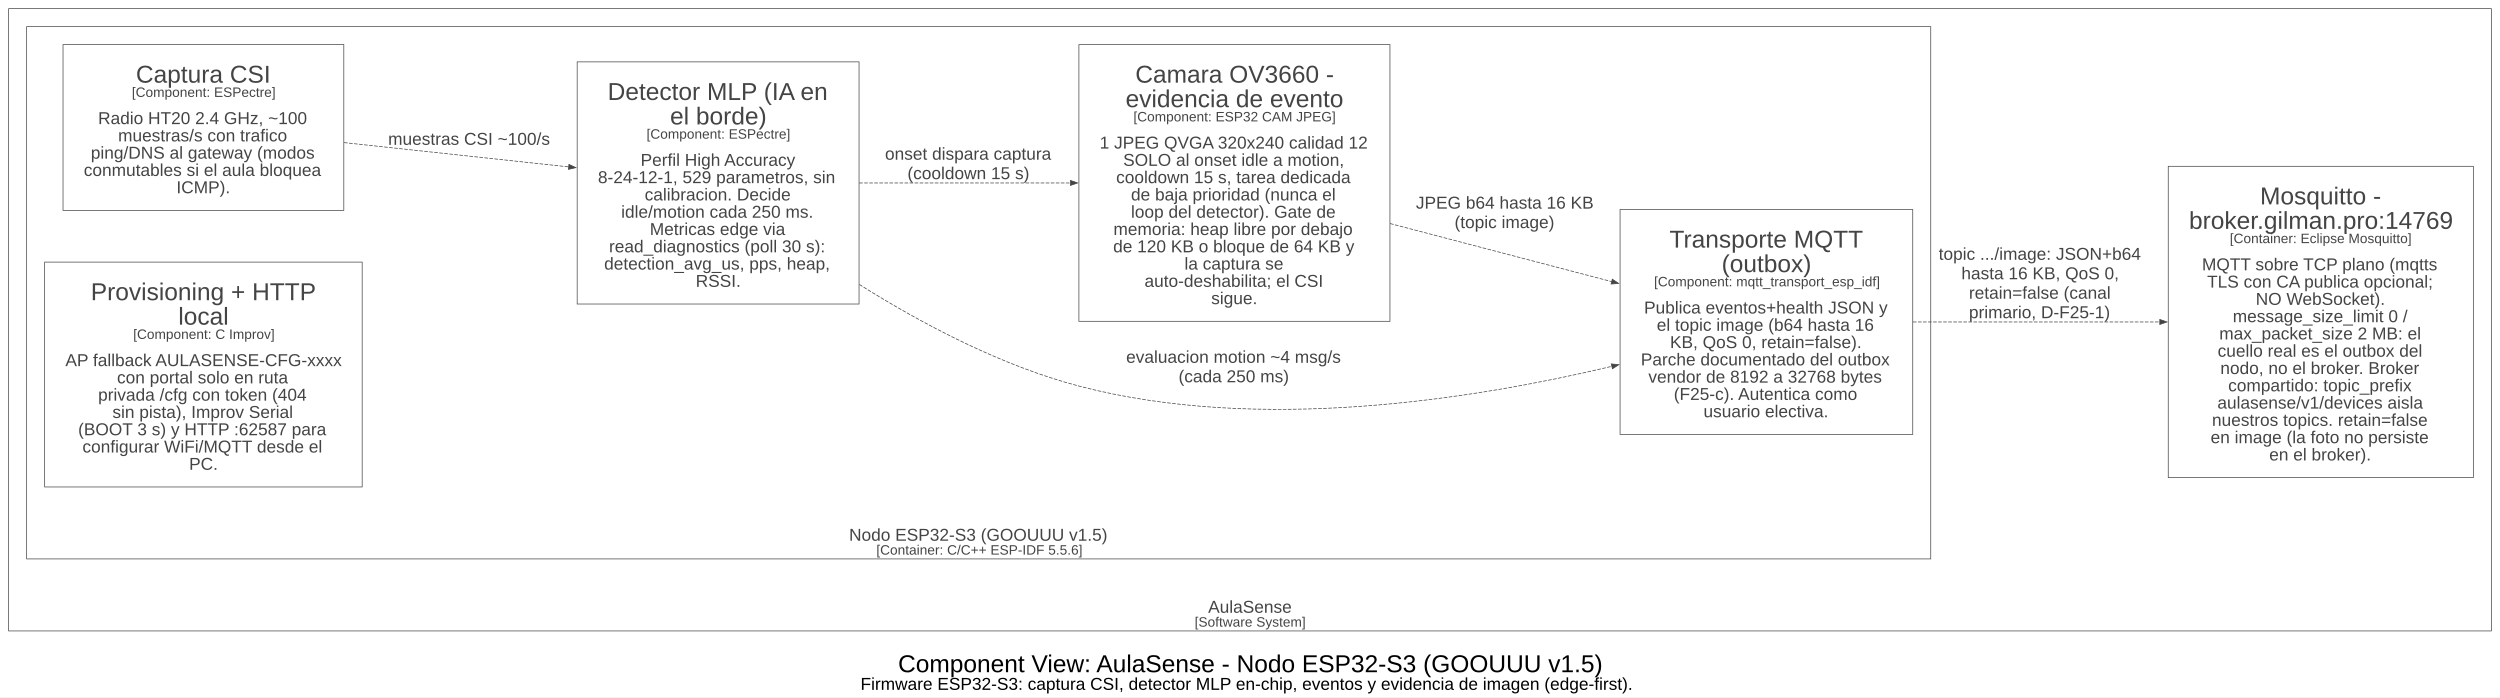
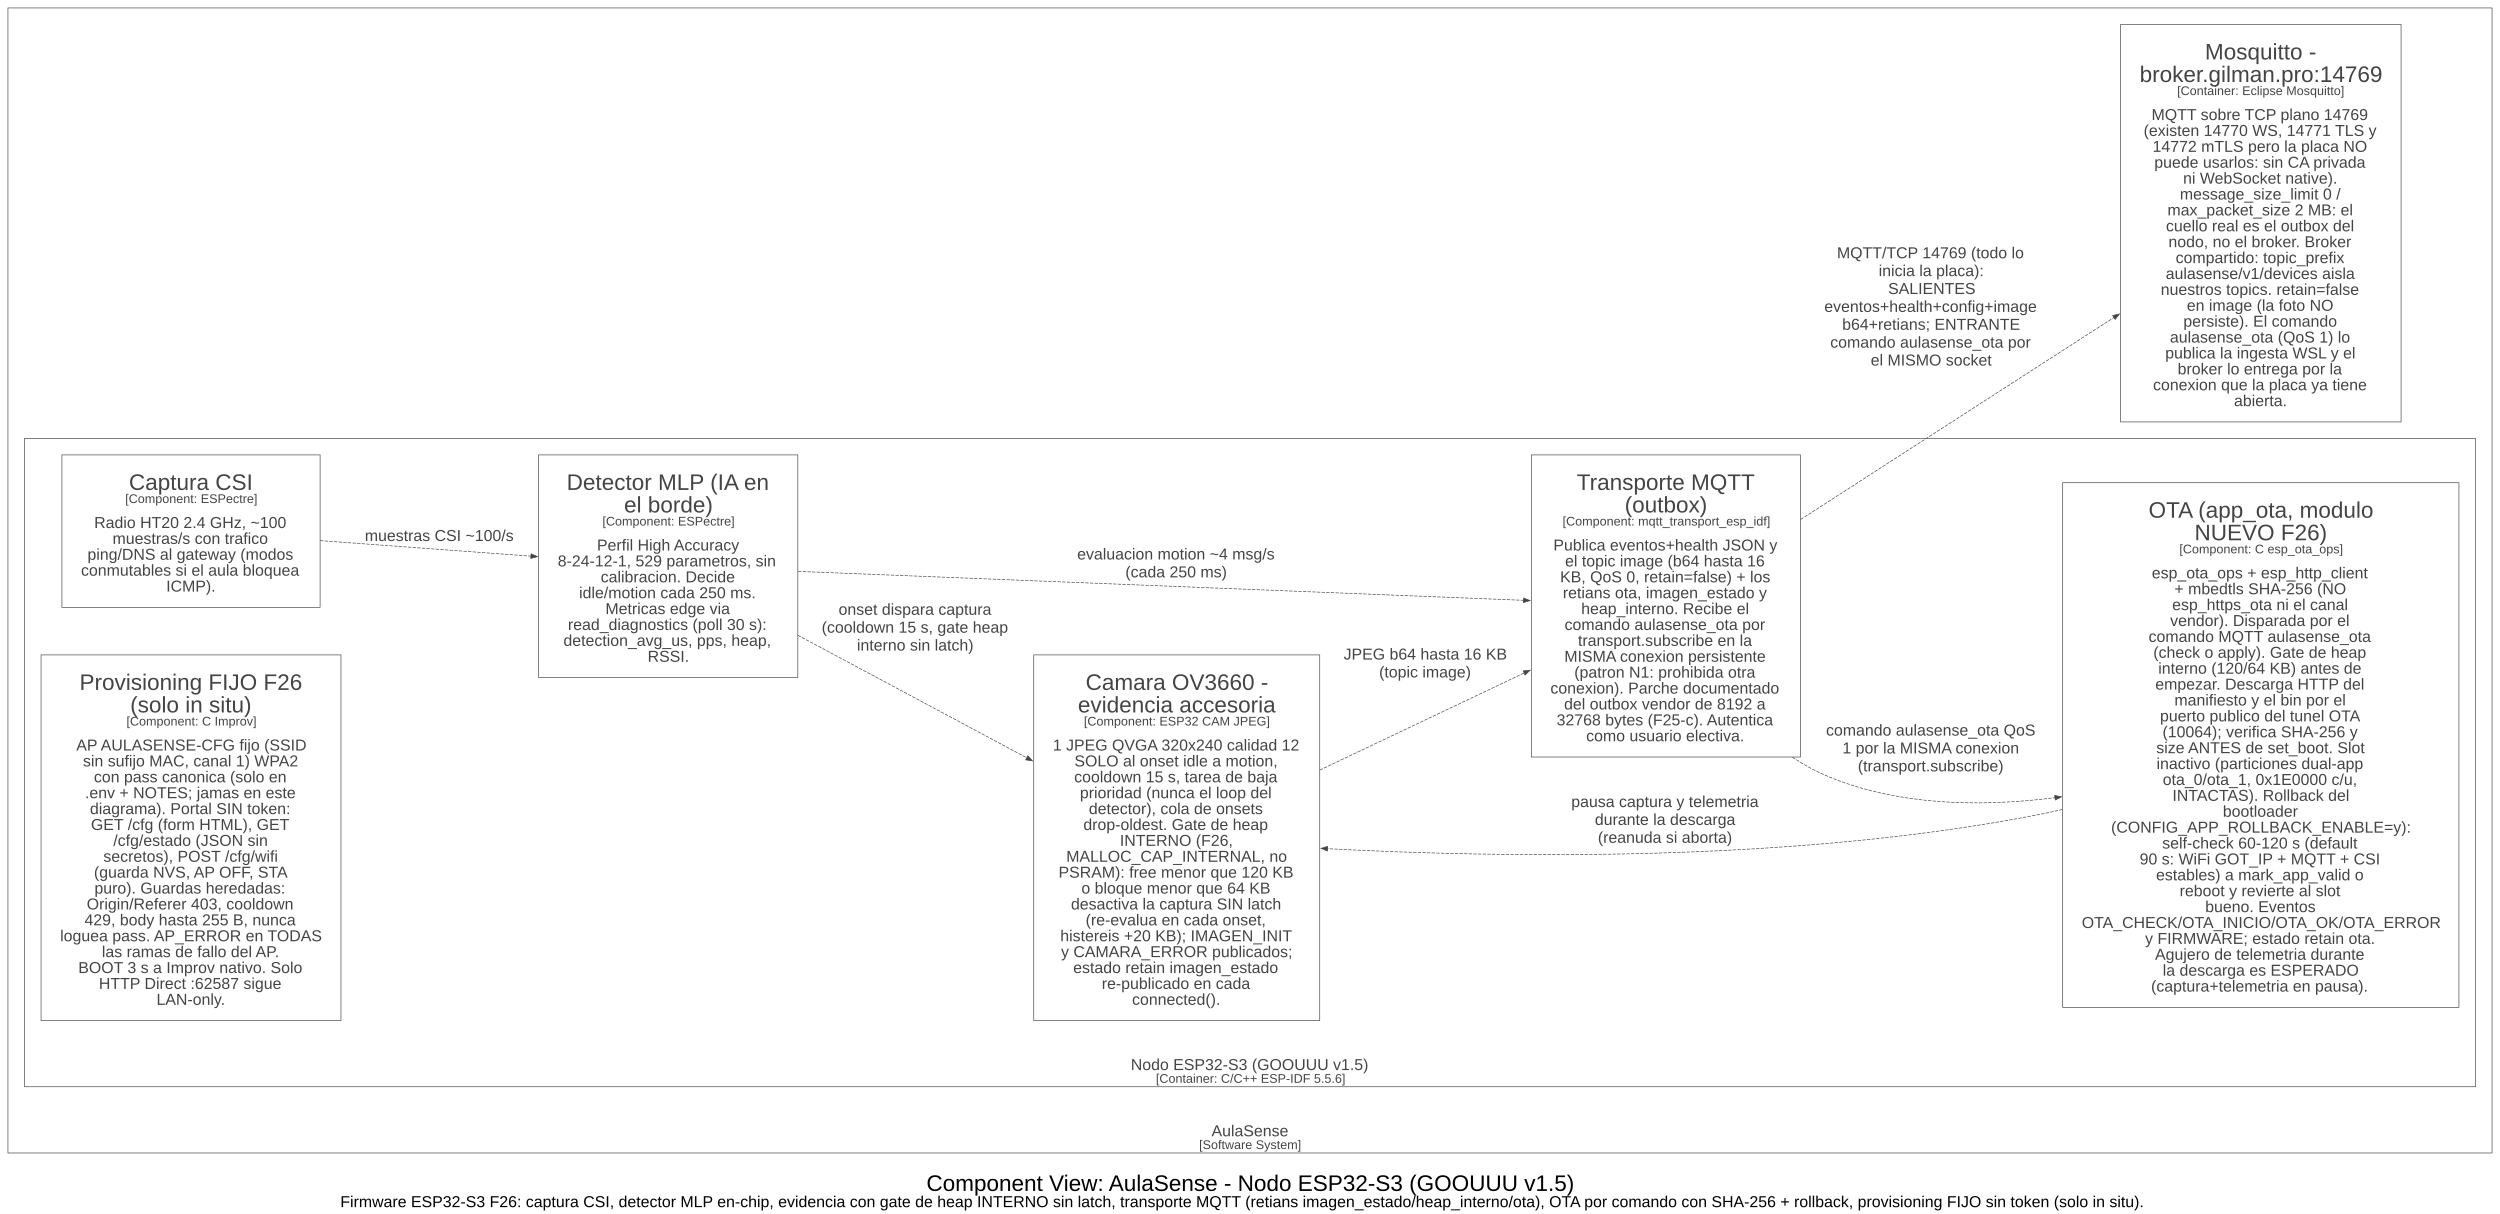
- <svg xmlns="http://www.w3.org/2000/svg" width="3471pt" height="968pt" viewBox="0.00 0.00 3471.00 968.00">
-   <g id="graph0" class="graph" transform="scale(1 1) rotate(0) translate(4 964)">
-     <polygon fill="white" stroke="none" points="-4,4 -4,-964 3467,-964 3467,4 -4,4" />
-     <text xml:space="preserve" text-anchor="start" x="1242.88" y="-30.7" font-family="Arial" font-size="34.00">Component View: AulaSense - Nodo ESP32-S3 (GOOUUU v1.5)</text>
-     <text xml:space="preserve" text-anchor="start" x="1190.75" y="-6.2" font-family="Arial" font-size="24.00">Firmware ESP32-S3: captura CSI, detector MLP en-chip, eventos y evidencia de imagen (edge-first).</text>
+ <svg xmlns="http://www.w3.org/2000/svg" width="3775pt" height="1833pt" viewBox="0.00 0.00 3775.00 1833.00">
+   <g id="graph0" class="graph" transform="scale(1 1) rotate(0) translate(4 1829)">
+     <polygon fill="white" stroke="none" points="-4,4 -4,-1829 3771,-1829 3771,4 -4,4" />
+     <text xml:space="preserve" text-anchor="start" x="1394.88" y="-30.7" font-family="Arial" font-size="34.00">Component View: AulaSense - Nodo ESP32-S3 (GOOUUU v1.5)</text>
+     <text xml:space="preserve" text-anchor="start" x="509.88" y="-6.2" font-family="Arial" font-size="24.00">Firmware ESP32-S3 F26: captura CSI, detector MLP en-chip, evidencia con gate de heap INTERNO sin latch, transporte MQTT (retians imagen_estado/heap_interno/ota), OTA por comando con SHA-256 + rollback, provisioning FIJO sin token (solo in situ).</text>
    <g id="clust1" class="cluster">
-       <polygon fill="none" stroke="#444444" points="8,-88 8,-952 3455,-952 3455,-88 8,-88" />
-       <text xml:space="preserve" text-anchor="start" x="1673.38" y="-113.2" font-family="Arial" font-size="24.00" fill="#444444">AulaSense</text>
-       <text xml:space="preserve" text-anchor="start" x="1654.63" y="-93.95" font-family="Arial" font-size="19.00" fill="#444444">[Software System]</text>
+       <polygon fill="none" stroke="#444444" points="8,-88 8,-1817 3759,-1817 3759,-88 8,-88" />
+       <text xml:space="preserve" text-anchor="start" x="1825.38" y="-113.2" font-family="Arial" font-size="24.00" fill="#444444">AulaSense</text>
+       <text xml:space="preserve" text-anchor="start" x="1806.63" y="-93.95" font-family="Arial" font-size="19.00" fill="#444444">[Software System]</text>
    </g>
    <g id="clust2" class="cluster">
-       <polygon fill="none" stroke="#444444" points="33,-188 33,-927 2676.65,-927 2676.65,-188 33,-188" />
-       <text xml:space="preserve" text-anchor="start" x="1174.83" y="-213.2" font-family="Arial" font-size="24.00" fill="#444444">Nodo ESP32-S3 (GOOUUU v1.5)</text>
-       <text xml:space="preserve" text-anchor="start" x="1212.7" y="-193.95" font-family="Arial" font-size="19.00" fill="#444444">[Container: C/C++ ESP-IDF 5.5.6]</text>
+       <polygon fill="none" stroke="#444444" points="33,-188 33,-1167 3734,-1167 3734,-188 33,-188" />
+       <text xml:space="preserve" text-anchor="start" x="1703.5" y="-213.2" font-family="Arial" font-size="24.00" fill="#444444">Nodo ESP32-S3 (GOOUUU v1.5)</text>
+       <text xml:space="preserve" text-anchor="start" x="1741.38" y="-193.95" font-family="Arial" font-size="19.00" fill="#444444">[Container: C/C++ ESP-IDF 5.5.6]</text>
    </g>
    <g id="10" class="node">
-       <polygon fill="#ffffff" stroke="#444444" points="2651.65,-673.1 2245.3,-673.1 2245.3,-360.9 2651.65,-360.9 2651.65,-673.1" />
-       <text xml:space="preserve" text-anchor="start" x="2313.85" y="-620.2" font-family="Arial" font-size="34.00" fill="#444444">Transporte MQTT</text>
-       <text xml:space="preserve" text-anchor="start" x="2386.23" y="-586.2" font-family="Arial" font-size="34.00" fill="#444444">(outbox)</text>
-       <text xml:space="preserve" text-anchor="start" x="2292.48" y="-566.45" font-family="Arial" font-size="19.00" fill="#444444">[Component: mqtt_transport_esp_idf]</text>
-       <text xml:space="preserve" text-anchor="start" x="2278.6" y="-528.7" font-family="Arial" font-size="24.00" fill="#444444">Publica eventos+health JSON y</text>
-       <text xml:space="preserve" text-anchor="start" x="2296.23" y="-504.7" font-family="Arial" font-size="24.00" fill="#444444">el topic image (b64 hasta 16</text>
-       <text xml:space="preserve" text-anchor="start" x="2314.6" y="-480.7" font-family="Arial" font-size="24.00" fill="#444444">KB, QoS 0, retain=false).</text>
-       <text xml:space="preserve" text-anchor="start" x="2274.1" y="-456.7" font-family="Arial" font-size="24.00" fill="#444444">Parche documentado del outbox</text>
-       <text xml:space="preserve" text-anchor="start" x="2284.6" y="-432.7" font-family="Arial" font-size="24.00" fill="#444444">vendor de 8192 a 32768 bytes</text>
-       <text xml:space="preserve" text-anchor="start" x="2319.85" y="-408.7" font-family="Arial" font-size="24.00" fill="#444444">(F25-c). Autentica como</text>
-       <text xml:space="preserve" text-anchor="start" x="2361.1" y="-384.7" font-family="Arial" font-size="24.00" fill="#444444">usuario electiva.</text>
-     </g>
-     <g id="16" class="node">
-       <polygon fill="#ffffff" stroke="#444444" points="3430,-733.1 3006.4,-733.1 3006.4,-300.9 3430,-300.9 3430,-733.1" />
-       <text xml:space="preserve" text-anchor="start" x="3133.83" y="-680.2" font-family="Arial" font-size="34.00" fill="#444444">Mosquitto -</text>
-       <text xml:space="preserve" text-anchor="start" x="3035.2" y="-646.2" font-family="Arial" font-size="34.00" fill="#444444">broker.gilman.pro:14769</text>
-       <text xml:space="preserve" text-anchor="start" x="3091.83" y="-626.45" font-family="Arial" font-size="19.00" fill="#444444">[Container: Eclipse Mosquitto]</text>
-       <text xml:space="preserve" text-anchor="start" x="3053.2" y="-588.7" font-family="Arial" font-size="24.00" fill="#444444">MQTT sobre TCP plano (mqtts</text>
-       <text xml:space="preserve" text-anchor="start" x="3060.33" y="-564.7" font-family="Arial" font-size="24.00" fill="#444444">TLS con CA publica opcional;</text>
-       <text xml:space="preserve" text-anchor="start" x="3127.83" y="-540.7" font-family="Arial" font-size="24.00" fill="#444444">NO WebSocket).</text>
-       <text xml:space="preserve" text-anchor="start" x="3095.95" y="-516.7" font-family="Arial" font-size="24.00" fill="#444444">message_size_limit 0 /</text>
-       <text xml:space="preserve" text-anchor="start" x="3077.2" y="-492.7" font-family="Arial" font-size="24.00" fill="#444444">max_packet_size 2 MB: el</text>
-       <text xml:space="preserve" text-anchor="start" x="3074.95" y="-468.7" font-family="Arial" font-size="24.00" fill="#444444">cuello real es el outbox del</text>
-       <text xml:space="preserve" text-anchor="start" x="3078.7" y="-444.7" font-family="Arial" font-size="24.00" fill="#444444">nodo, no el broker. Broker</text>
-       <text xml:space="preserve" text-anchor="start" x="3089.58" y="-420.7" font-family="Arial" font-size="24.00" fill="#444444">compartido: topic_prefix</text>
-       <text xml:space="preserve" text-anchor="start" x="3074.58" y="-396.7" font-family="Arial" font-size="24.00" fill="#444444">aulasense/v1/devices aisla</text>
-       <text xml:space="preserve" text-anchor="start" x="3067.08" y="-372.7" font-family="Arial" font-size="24.00" fill="#444444">nuestros topics. retain=false</text>
-       <text xml:space="preserve" text-anchor="start" x="3065.2" y="-348.7" font-family="Arial" font-size="24.00" fill="#444444">en image (la foto no persiste</text>
-       <text xml:space="preserve" text-anchor="start" x="3146.58" y="-324.7" font-family="Arial" font-size="24.00" fill="#444444">en el broker).</text>
-     </g>
-     <g id="33" class="edge">
-       <path fill="none" stroke="#444444" stroke-dasharray="5,2" d="M2651.94,-517C2757.38,-517 2886.54,-517 2994.76,-517" />
-       <polygon fill="#444444" stroke="#444444" points="2994.66,-520.5 3004.66,-517 2994.66,-513.5 2994.66,-520.5" />
-       <text xml:space="preserve" text-anchor="start" x="2687.65" y="-603.25" font-family="Arial" font-size="24.00" fill="#444444">topic .../image: JSON+b64</text>
-       <text xml:space="preserve" text-anchor="start" x="2719.15" y="-576.25" font-family="Arial" font-size="24.00" fill="#444444">hasta 16 KB, QoS 0,</text>
-       <text xml:space="preserve" text-anchor="start" x="2729.65" y="-549.25" font-family="Arial" font-size="24.00" fill="#444444">retain=false (canal</text>
-       <text xml:space="preserve" text-anchor="start" x="2729.65" y="-522.25" font-family="Arial" font-size="24.00" fill="#444444">primario, D-F25-1)</text>
+       <polygon fill="#ffffff" stroke="#444444" points="1988.8,-840.1 1556.95,-840.1 1556.95,-287.9 1988.8,-287.9 1988.8,-840.1" />
+       <text xml:space="preserve" text-anchor="start" x="1635.25" y="-787.2" font-family="Arial" font-size="34.00" fill="#444444">Camara OV3660 -</text>
+       <text xml:space="preserve" text-anchor="start" x="1623.63" y="-753.2" font-family="Arial" font-size="34.00" fill="#444444">evidencia accesoria</text>
+       <text xml:space="preserve" text-anchor="start" x="1632.63" y="-733.45" font-family="Arial" font-size="19.00" fill="#444444">[Component: ESP32 CAM JPEG]</text>
+       <text xml:space="preserve" text-anchor="start" x="1585.75" y="-695.7" font-family="Arial" font-size="24.00" fill="#444444">1 JPEG QVGA 320x240 calidad 12</text>
+       <text xml:space="preserve" text-anchor="start" x="1618.38" y="-671.7" font-family="Arial" font-size="24.00" fill="#444444">SOLO al onset idle a motion,</text>
+       <text xml:space="preserve" text-anchor="start" x="1618" y="-647.7" font-family="Arial" font-size="24.00" fill="#444444">cooldown 15 s, tarea de baja</text>
+       <text xml:space="preserve" text-anchor="start" x="1626.63" y="-623.7" font-family="Arial" font-size="24.00" fill="#444444">prioridad (nunca el loop del</text>
+       <text xml:space="preserve" text-anchor="start" x="1640.13" y="-599.7" font-family="Arial" font-size="24.00" fill="#444444">detector), cola de onsets</text>
+       <text xml:space="preserve" text-anchor="start" x="1631.88" y="-575.7" font-family="Arial" font-size="24.00" fill="#444444">drop-oldest. Gate de heap</text>
+       <text xml:space="preserve" text-anchor="start" x="1687" y="-551.7" font-family="Arial" font-size="24.00" fill="#444444">INTERNO (F26,</text>
+       <text xml:space="preserve" text-anchor="start" x="1606" y="-527.7" font-family="Arial" font-size="24.00" fill="#444444">MALLOC_CAP_INTERNAL, no</text>
+       <text xml:space="preserve" text-anchor="start" x="1594.38" y="-503.7" font-family="Arial" font-size="24.00" fill="#444444">PSRAM): free menor que 120 KB</text>
+       <text xml:space="preserve" text-anchor="start" x="1628.88" y="-479.7" font-family="Arial" font-size="24.00" fill="#444444">o bloque menor que 64 KB</text>
+       <text xml:space="preserve" text-anchor="start" x="1613.13" y="-455.7" font-family="Arial" font-size="24.00" fill="#444444">desactiva la captura SIN latch</text>
+       <text xml:space="preserve" text-anchor="start" x="1635.25" y="-431.7" font-family="Arial" font-size="24.00" fill="#444444">(re-evalua en cada onset,</text>
+       <text xml:space="preserve" text-anchor="start" x="1597" y="-407.7" font-family="Arial" font-size="24.00" fill="#444444">histereis +20 KB); IMAGEN_INIT</text>
+       <text xml:space="preserve" text-anchor="start" x="1598.13" y="-383.7" font-family="Arial" font-size="24.00" fill="#444444">y CAMARA_ERROR publicados;</text>
+       <text xml:space="preserve" text-anchor="start" x="1616.5" y="-359.7" font-family="Arial" font-size="24.00" fill="#444444">estado retain imagen_estado</text>
+       <text xml:space="preserve" text-anchor="start" x="1659.63" y="-335.7" font-family="Arial" font-size="24.00" fill="#444444">re-publicado en cada</text>
+       <text xml:space="preserve" text-anchor="start" x="1705.38" y="-311.7" font-family="Arial" font-size="24.00" fill="#444444">connected().</text>
    </g>
    <g id="11" class="node">
-       <polygon fill="#ffffff" stroke="#444444" points="498.85,-600.1 58,-600.1 58,-287.9 498.85,-287.9 498.85,-600.1" />
-       <text xml:space="preserve" text-anchor="start" x="122.05" y="-547.2" font-family="Arial" font-size="34.00" fill="#444444">Provisioning + HTTP</text>
-       <text xml:space="preserve" text-anchor="start" x="243.55" y="-513.2" font-family="Arial" font-size="34.00" fill="#444444">local</text>
-       <text xml:space="preserve" text-anchor="start" x="180.93" y="-493.45" font-family="Arial" font-size="19.00" fill="#444444">[Component: C Improv]</text>
-       <text xml:space="preserve" text-anchor="start" x="86.8" y="-455.7" font-family="Arial" font-size="24.00" fill="#444444">AP fallback AULASENSE-CFG-xxxx</text>
-       <text xml:space="preserve" text-anchor="start" x="158.43" y="-431.7" font-family="Arial" font-size="24.00" fill="#444444">con portal solo en ruta</text>
-       <text xml:space="preserve" text-anchor="start" x="132.18" y="-407.7" font-family="Arial" font-size="24.00" fill="#444444">privada /cfg con token (404</text>
-       <text xml:space="preserve" text-anchor="start" x="152.05" y="-383.7" font-family="Arial" font-size="24.00" fill="#444444">sin pista), Improv Serial</text>
-       <text xml:space="preserve" text-anchor="start" x="104.43" y="-359.7" font-family="Arial" font-size="24.00" fill="#444444">(BOOT 3 s) y HTTP :62587 para</text>
-       <text xml:space="preserve" text-anchor="start" x="110.43" y="-335.7" font-family="Arial" font-size="24.00" fill="#444444">configurar WiFi/MQTT desde el</text>
-       <text xml:space="preserve" text-anchor="start" x="258.55" y="-311.7" font-family="Arial" font-size="24.00" fill="#444444">PC.</text>
-     </g>
-     <g id="7" class="node">
-       <polygon fill="#ffffff" stroke="#444444" points="473.35,-902.1 83.5,-902.1 83.5,-671.9 473.35,-671.9 473.35,-902.1" />
-       <text xml:space="preserve" text-anchor="start" x="184.68" y="-849.2" font-family="Arial" font-size="34.00" fill="#444444">Captura CSI</text>
-       <text xml:space="preserve" text-anchor="start" x="179.05" y="-829.45" font-family="Arial" font-size="19.00" fill="#444444">[Component: ESPectre]</text>
-       <text xml:space="preserve" text-anchor="start" x="132.18" y="-791.7" font-family="Arial" font-size="24.00" fill="#444444">Radio HT20 2.4 GHz, ~100</text>
-       <text xml:space="preserve" text-anchor="start" x="159.93" y="-767.7" font-family="Arial" font-size="24.00" fill="#444444">muestras/s con trafico</text>
-       <text xml:space="preserve" text-anchor="start" x="122.05" y="-743.7" font-family="Arial" font-size="24.00" fill="#444444">ping/DNS al gateway (modos</text>
-       <text xml:space="preserve" text-anchor="start" x="112.3" y="-719.7" font-family="Arial" font-size="24.00" fill="#444444">conmutables si el aula bloquea</text>
-       <text xml:space="preserve" text-anchor="start" x="240.93" y="-695.7" font-family="Arial" font-size="24.00" fill="#444444">ICMP).</text>
+       <polygon fill="#ffffff" stroke="#444444" points="2714.65,-1142.1 2308.3,-1142.1 2308.3,-685.9 2714.65,-685.9 2714.65,-1142.1" />
+       <text xml:space="preserve" text-anchor="start" x="2376.85" y="-1089.2" font-family="Arial" font-size="34.00" fill="#444444">Transporte MQTT</text>
+       <text xml:space="preserve" text-anchor="start" x="2449.23" y="-1055.2" font-family="Arial" font-size="34.00" fill="#444444">(outbox)</text>
+       <text xml:space="preserve" text-anchor="start" x="2355.48" y="-1035.45" font-family="Arial" font-size="19.00" fill="#444444">[Component: mqtt_transport_esp_idf]</text>
+       <text xml:space="preserve" text-anchor="start" x="2341.6" y="-997.7" font-family="Arial" font-size="24.00" fill="#444444">Publica eventos+health JSON y</text>
+       <text xml:space="preserve" text-anchor="start" x="2359.23" y="-973.7" font-family="Arial" font-size="24.00" fill="#444444">el topic image (b64 hasta 16</text>
+       <text xml:space="preserve" text-anchor="start" x="2351.73" y="-949.7" font-family="Arial" font-size="24.00" fill="#444444">KB, QoS 0, retain=false) + los</text>
+       <text xml:space="preserve" text-anchor="start" x="2355.85" y="-925.7" font-family="Arial" font-size="24.00" fill="#444444">retians ota, imagen_estado y</text>
+       <text xml:space="preserve" text-anchor="start" x="2383.6" y="-901.7" font-family="Arial" font-size="24.00" fill="#444444">heap_interno. Recibe el</text>
+       <text xml:space="preserve" text-anchor="start" x="2358.48" y="-877.7" font-family="Arial" font-size="24.00" fill="#444444">comando aulasense_ota por</text>
+       <text xml:space="preserve" text-anchor="start" x="2378.73" y="-853.7" font-family="Arial" font-size="24.00" fill="#444444">transport.subscribe en la</text>
+       <text xml:space="preserve" text-anchor="start" x="2358.1" y="-829.7" font-family="Arial" font-size="24.00" fill="#444444">MISMA conexion persistente</text>
+       <text xml:space="preserve" text-anchor="start" x="2373.1" y="-805.7" font-family="Arial" font-size="24.00" fill="#444444">(patron N1: prohibida otra</text>
+       <text xml:space="preserve" text-anchor="start" x="2337.1" y="-781.7" font-family="Arial" font-size="24.00" fill="#444444">conexion). Parche documentado</text>
+       <text xml:space="preserve" text-anchor="start" x="2357.73" y="-757.7" font-family="Arial" font-size="24.00" fill="#444444">del outbox vendor de 8192 a</text>
+       <text xml:space="preserve" text-anchor="start" x="2346.48" y="-733.7" font-family="Arial" font-size="24.00" fill="#444444">32768 bytes (F25-c). Autentica</text>
+       <text xml:space="preserve" text-anchor="start" x="2391.1" y="-709.7" font-family="Arial" font-size="24.00" fill="#444444">como usuario electiva.</text>
+     </g>
+     <g id="17" class="edge">
+       <path fill="none" stroke="#444444" stroke-dasharray="5,2" d="M1988.91,-666.18C2086.11,-712.36 2200.65,-766.78 2297.59,-812.85" />
+       <polygon fill="#444444" stroke="#444444" points="2295.91,-815.92 2306.45,-817.05 2298.92,-809.6 2295.91,-815.92" />
+       <text xml:space="preserve" text-anchor="start" x="2024.8" y="-833.04" font-family="Arial" font-size="24.00" fill="#444444">JPEG b64 hasta 16 KB</text>
+       <text xml:space="preserve" text-anchor="start" x="2078.43" y="-806.04" font-family="Arial" font-size="24.00" fill="#444444">(topic image)</text>
+     </g>
+     <g id="13" class="node">
+       <polygon fill="#ffffff" stroke="#444444" points="3709,-1100.1 3110.65,-1100.1 3110.65,-307.9 3709,-307.9 3709,-1100.1" />
+       <text xml:space="preserve" text-anchor="start" x="3240.33" y="-1047.2" font-family="Arial" font-size="34.00" fill="#444444">OTA (app_ota, modulo</text>
+       <text xml:space="preserve" text-anchor="start" x="3309.7" y="-1013.2" font-family="Arial" font-size="34.00" fill="#444444">NUEVO F26)</text>
+       <text xml:space="preserve" text-anchor="start" x="3286.83" y="-993.45" font-family="Arial" font-size="19.00" fill="#444444">[Component: C esp_ota_ops]</text>
+       <text xml:space="preserve" text-anchor="start" x="3245.2" y="-955.7" font-family="Arial" font-size="24.00" fill="#444444">esp_ota_ops + esp_http_client</text>
+       <text xml:space="preserve" text-anchor="start" x="3279.33" y="-931.7" font-family="Arial" font-size="24.00" fill="#444444">+ mbedtls SHA-256 (NO</text>
+       <text xml:space="preserve" text-anchor="start" x="3275.95" y="-907.7" font-family="Arial" font-size="24.00" fill="#444444">esp_https_ota ni el canal</text>
+       <text xml:space="preserve" text-anchor="start" x="3272.95" y="-883.7" font-family="Arial" font-size="24.00" fill="#444444">vendor). Disparada por el</text>
+       <text xml:space="preserve" text-anchor="start" x="3240.33" y="-859.7" font-family="Arial" font-size="24.00" fill="#444444">comando MQTT aulasense_ota</text>
+       <text xml:space="preserve" text-anchor="start" x="3247.45" y="-835.7" font-family="Arial" font-size="24.00" fill="#444444">(check o apply). Gate de heap</text>
+       <text xml:space="preserve" text-anchor="start" x="3254.95" y="-811.7" font-family="Arial" font-size="24.00" fill="#444444">interno (120/64 KB) antes de</text>
+       <text xml:space="preserve" text-anchor="start" x="3250.45" y="-787.7" font-family="Arial" font-size="24.00" fill="#444444">empezar. Descarga HTTP del</text>
+       <text xml:space="preserve" text-anchor="start" x="3279.33" y="-763.7" font-family="Arial" font-size="24.00" fill="#444444">manifiesto y el bin por el</text>
+       <text xml:space="preserve" text-anchor="start" x="3257.58" y="-739.7" font-family="Arial" font-size="24.00" fill="#444444">puerto publico del tunel OTA</text>
+       <text xml:space="preserve" text-anchor="start" x="3261.33" y="-715.7" font-family="Arial" font-size="24.00" fill="#444444">(10064); verifica SHA-256 y</text>
+       <text xml:space="preserve" text-anchor="start" x="3251.95" y="-691.7" font-family="Arial" font-size="24.00" fill="#444444">size ANTES de set_boot. Slot</text>
+       <text xml:space="preserve" text-anchor="start" x="3252.33" y="-667.7" font-family="Arial" font-size="24.00" fill="#444444">inactivo (particiones dual-app</text>
+       <text xml:space="preserve" text-anchor="start" x="3261.7" y="-643.7" font-family="Arial" font-size="24.00" fill="#444444">ota_0/ota_1, 0x1E0000 c/u,</text>
+       <text xml:space="preserve" text-anchor="start" x="3276.33" y="-619.7" font-family="Arial" font-size="24.00" fill="#444444">INTACTAS). Rollback del</text>
+       <text xml:space="preserve" text-anchor="start" x="3352.45" y="-595.7" font-family="Arial" font-size="24.00" fill="#444444">bootloader</text>
+       <text xml:space="preserve" text-anchor="start" x="3183.7" y="-571.7" font-family="Arial" font-size="24.00" fill="#444444">(CONFIG_APP_ROLLBACK_ENABLE=y):</text>
+       <text xml:space="preserve" text-anchor="start" x="3260.95" y="-547.7" font-family="Arial" font-size="24.00" fill="#444444">self-check 60-120 s (default</text>
+       <text xml:space="preserve" text-anchor="start" x="3226.83" y="-523.7" font-family="Arial" font-size="24.00" fill="#444444">90 s: WiFi GOT_IP + MQTT + CSI</text>
+       <text xml:space="preserve" text-anchor="start" x="3251.58" y="-499.7" font-family="Arial" font-size="24.00" fill="#444444">estables) a mark_app_valid o</text>
+       <text xml:space="preserve" text-anchor="start" x="3287.2" y="-475.7" font-family="Arial" font-size="24.00" fill="#444444">reboot y revierte al slot</text>
+       <text xml:space="preserve" text-anchor="start" x="3325.83" y="-451.7" font-family="Arial" font-size="24.00" fill="#444444">bueno. Eventos</text>
+       <text xml:space="preserve" text-anchor="start" x="3139.45" y="-427.7" font-family="Arial" font-size="24.00" fill="#444444">OTA_CHECK/OTA_INICIO/OTA_OK/OTA_ERROR</text>
+       <text xml:space="preserve" text-anchor="start" x="3235.08" y="-403.7" font-family="Arial" font-size="24.00" fill="#444444">y FIRMWARE; estado retain ota.</text>
+       <text xml:space="preserve" text-anchor="start" x="3250.08" y="-379.7" font-family="Arial" font-size="24.00" fill="#444444">Agujero de telemetria durante</text>
+       <text xml:space="preserve" text-anchor="start" x="3261.7" y="-355.7" font-family="Arial" font-size="24.00" fill="#444444">la descarga es ESPERADO</text>
+       <text xml:space="preserve" text-anchor="start" x="3244.08" y="-331.7" font-family="Arial" font-size="24.00" fill="#444444">(captura+telemetria en pausa).</text>
+     </g>
+     <g id="18" class="edge">
+       <path fill="none" stroke="#444444" stroke-dasharray="5,2" d="M2702.63,-685.61C2717.95,-675.28 2733.98,-666.24 2750.65,-659 2858.42,-612.19 2985.5,-610.13 3099.12,-624.46" />
+       <polygon fill="#444444" stroke="#444444" points="3098.55,-627.91 3108.92,-625.74 3099.46,-620.97 3098.55,-627.91" />
+       <text xml:space="preserve" text-anchor="start" x="2753.28" y="-718.25" font-family="Arial" font-size="24.00" fill="#444444">comando aulasense_ota QoS</text>
+       <text xml:space="preserve" text-anchor="start" x="2778.03" y="-691.25" font-family="Arial" font-size="24.00" fill="#444444">1 por la MISMA conexion</text>
+       <text xml:space="preserve" text-anchor="start" x="2801.28" y="-664.25" font-family="Arial" font-size="24.00" fill="#444444">(transport.subscribe)</text>
+     </g>
+     <g id="20" class="node">
+       <polygon fill="#ffffff" stroke="#444444" points="3621.63,-1792.1 3198.03,-1792.1 3198.03,-1191.9 3621.63,-1191.9 3621.63,-1792.1" />
+       <text xml:space="preserve" text-anchor="start" x="3325.45" y="-1739.2" font-family="Arial" font-size="34.00" fill="#444444">Mosquitto -</text>
+       <text xml:space="preserve" text-anchor="start" x="3226.83" y="-1705.2" font-family="Arial" font-size="34.00" fill="#444444">broker.gilman.pro:14769</text>
+       <text xml:space="preserve" text-anchor="start" x="3283.45" y="-1685.45" font-family="Arial" font-size="19.00" fill="#444444">[Container: Eclipse Mosquitto]</text>
+       <text xml:space="preserve" text-anchor="start" x="3244.83" y="-1647.7" font-family="Arial" font-size="24.00" fill="#444444">MQTT sobre TCP plano 14769</text>
+       <text xml:space="preserve" text-anchor="start" x="3232.83" y="-1623.7" font-family="Arial" font-size="24.00" fill="#444444">(existen 14770 WS, 14771 TLS y</text>
+       <text xml:space="preserve" text-anchor="start" x="3246.33" y="-1599.7" font-family="Arial" font-size="24.00" fill="#444444">14772 mTLS pero la placa NO</text>
+       <text xml:space="preserve" text-anchor="start" x="3248.95" y="-1575.7" font-family="Arial" font-size="24.00" fill="#444444">puede usarlos: sin CA privada</text>
+       <text xml:space="preserve" text-anchor="start" x="3292.45" y="-1551.7" font-family="Arial" font-size="24.00" fill="#444444">ni WebSocket native).</text>
+       <text xml:space="preserve" text-anchor="start" x="3287.58" y="-1527.7" font-family="Arial" font-size="24.00" fill="#444444">message_size_limit 0 /</text>
+       <text xml:space="preserve" text-anchor="start" x="3268.83" y="-1503.7" font-family="Arial" font-size="24.00" fill="#444444">max_packet_size 2 MB: el</text>
+       <text xml:space="preserve" text-anchor="start" x="3266.58" y="-1479.7" font-family="Arial" font-size="24.00" fill="#444444">cuello real es el outbox del</text>
+       <text xml:space="preserve" text-anchor="start" x="3270.33" y="-1455.7" font-family="Arial" font-size="24.00" fill="#444444">nodo, no el broker. Broker</text>
+       <text xml:space="preserve" text-anchor="start" x="3281.2" y="-1431.7" font-family="Arial" font-size="24.00" fill="#444444">compartido: topic_prefix</text>
+       <text xml:space="preserve" text-anchor="start" x="3266.2" y="-1407.7" font-family="Arial" font-size="24.00" fill="#444444">aulasense/v1/devices aisla</text>
+       <text xml:space="preserve" text-anchor="start" x="3258.7" y="-1383.7" font-family="Arial" font-size="24.00" fill="#444444">nuestros topics. retain=false</text>
+       <text xml:space="preserve" text-anchor="start" x="3298.08" y="-1359.7" font-family="Arial" font-size="24.00" fill="#444444">en image (la foto NO</text>
+       <text xml:space="preserve" text-anchor="start" x="3292.83" y="-1335.7" font-family="Arial" font-size="24.00" fill="#444444">persiste). El comando</text>
+       <text xml:space="preserve" text-anchor="start" x="3272.58" y="-1311.7" font-family="Arial" font-size="24.00" fill="#444444">aulasense_ota (QoS 1) lo</text>
+       <text xml:space="preserve" text-anchor="start" x="3265.45" y="-1287.7" font-family="Arial" font-size="24.00" fill="#444444">publica la ingesta WSL y el</text>
+       <text xml:space="preserve" text-anchor="start" x="3284.2" y="-1263.7" font-family="Arial" font-size="24.00" fill="#444444">broker lo entrega por la</text>
+       <text xml:space="preserve" text-anchor="start" x="3247.08" y="-1239.7" font-family="Arial" font-size="24.00" fill="#444444">conexion que la placa ya tiene</text>
+       <text xml:space="preserve" text-anchor="start" x="3369.33" y="-1215.7" font-family="Arial" font-size="24.00" fill="#444444">abierta.</text>
+     </g>
+     <g id="40" class="edge">
+       <path fill="none" stroke="#444444" stroke-dasharray="5,2" d="M2715.03,-1044.62C2855.88,-1135.44 3043.56,-1256.47 3188.21,-1349.74" />
+       <polygon fill="#444444" stroke="#444444" points="3186.1,-1352.54 3196.4,-1355.02 3189.89,-1346.66 3186.1,-1352.54" />
+       <text xml:space="preserve" text-anchor="start" x="2769.78" y="-1439.02" font-family="Arial" font-size="24.00" fill="#444444">MQTT/TCP 14769 (todo lo</text>
+       <text xml:space="preserve" text-anchor="start" x="2832.78" y="-1412.02" font-family="Arial" font-size="24.00" fill="#444444">inicia la placa):</text>
+       <text xml:space="preserve" text-anchor="start" x="2847.03" y="-1385.02" font-family="Arial" font-size="24.00" fill="#444444">SALIENTES</text>
+       <text xml:space="preserve" text-anchor="start" x="2750.65" y="-1358.02" font-family="Arial" font-size="24.00" fill="#444444">eventos+health+config+image</text>
+       <text xml:space="preserve" text-anchor="start" x="2777.65" y="-1331.02" font-family="Arial" font-size="24.00" fill="#444444">b64+retians; ENTRANTE</text>
+       <text xml:space="preserve" text-anchor="start" x="2759.65" y="-1304.02" font-family="Arial" font-size="24.00" fill="#444444">comando aulasense_ota por</text>
+       <text xml:space="preserve" text-anchor="start" x="2820.78" y="-1277.02" font-family="Arial" font-size="24.00" fill="#444444">el MISMO socket</text>
+     </g>
+     <g id="12" class="node">
+       <polygon fill="#ffffff" stroke="#444444" points="510.85,-840.1 58,-840.1 58,-287.9 510.85,-287.9 510.85,-840.1" />
+       <text xml:space="preserve" text-anchor="start" x="116.05" y="-787.2" font-family="Arial" font-size="34.00" fill="#444444">Provisioning FIJO F26</text>
+       <text xml:space="preserve" text-anchor="start" x="192.55" y="-753.2" font-family="Arial" font-size="34.00" fill="#444444">(solo in situ)</text>
+       <text xml:space="preserve" text-anchor="start" x="186.93" y="-733.45" font-family="Arial" font-size="19.00" fill="#444444">[Component: C Improv]</text>
+       <text xml:space="preserve" text-anchor="start" x="111.18" y="-695.7" font-family="Arial" font-size="24.00" fill="#444444">AP AULASENSE-CFG fijo (SSID</text>
+       <text xml:space="preserve" text-anchor="start" x="121.3" y="-671.7" font-family="Arial" font-size="24.00" fill="#444444">sin sufijo MAC, canal 1) WPA2</text>
+       <text xml:space="preserve" text-anchor="start" x="137.8" y="-647.7" font-family="Arial" font-size="24.00" fill="#444444">con pass canonica (solo en</text>
+       <text xml:space="preserve" text-anchor="start" x="124.3" y="-623.7" font-family="Arial" font-size="24.00" fill="#444444">.env + NOTES; jamas en este</text>
+       <text xml:space="preserve" text-anchor="start" x="131.8" y="-599.7" font-family="Arial" font-size="24.00" fill="#444444">diagrama). Portal SIN token:</text>
+       <text xml:space="preserve" text-anchor="start" x="133.3" y="-575.7" font-family="Arial" font-size="24.00" fill="#444444">GET /cfg (form HTML), GET</text>
+       <text xml:space="preserve" text-anchor="start" x="167.05" y="-551.7" font-family="Arial" font-size="24.00" fill="#444444">/cfg/estado (JSON sin</text>
+       <text xml:space="preserve" text-anchor="start" x="152.05" y="-527.7" font-family="Arial" font-size="24.00" fill="#444444">secretos), POST /cfg/wifi</text>
+       <text xml:space="preserve" text-anchor="start" x="137.8" y="-503.7" font-family="Arial" font-size="24.00" fill="#444444">(guarda NVS, AP OFF, STA</text>
+       <text xml:space="preserve" text-anchor="start" x="138.55" y="-479.7" font-family="Arial" font-size="24.00" fill="#444444">puro). Guardas heredadas:</text>
+       <text xml:space="preserve" text-anchor="start" x="126.93" y="-455.7" font-family="Arial" font-size="24.00" fill="#444444">Origin/Referer 403, cooldown</text>
+       <text xml:space="preserve" text-anchor="start" x="123.55" y="-431.7" font-family="Arial" font-size="24.00" fill="#444444">429, body hasta 255 B, nunca</text>
+       <text xml:space="preserve" text-anchor="start" x="86.8" y="-407.7" font-family="Arial" font-size="24.00" fill="#444444">loguea pass. AP_ERROR en TODAS</text>
+       <text xml:space="preserve" text-anchor="start" x="149.8" y="-383.7" font-family="Arial" font-size="24.00" fill="#444444">las ramas de fallo del AP.</text>
+       <text xml:space="preserve" text-anchor="start" x="114.18" y="-359.7" font-family="Arial" font-size="24.00" fill="#444444">BOOT 3 s a Improv nativo. Solo</text>
+       <text xml:space="preserve" text-anchor="start" x="145.3" y="-335.7" font-family="Arial" font-size="24.00" fill="#444444">HTTP Direct :62587 sigue</text>
+       <text xml:space="preserve" text-anchor="start" x="232.3" y="-311.7" font-family="Arial" font-size="24.00" fill="#444444">LAN-only.</text>
+     </g>
+     <g id="19" class="edge">
+       <path fill="none" stroke="#444444" stroke-dasharray="5,2" d="M3110.42,-606.69C3098.39,-603.89 3086.44,-601.31 3074.65,-599 2703.67,-526.19 2261.86,-533.62 2000.35,-547.49" />
+       <polygon fill="#444444" stroke="#444444" points="2000.5,-543.98 1990.71,-548.01 2000.88,-550.97 2000.5,-543.98" />
+       <text xml:space="preserve" text-anchor="start" x="2368.6" y="-610.33" font-family="Arial" font-size="24.00" fill="#444444">pausa captura y telemetria</text>
+       <text xml:space="preserve" text-anchor="start" x="2404.23" y="-583.33" font-family="Arial" font-size="24.00" fill="#444444">durante la descarga</text>
+       <text xml:space="preserve" text-anchor="start" x="2408.73" y="-556.33" font-family="Arial" font-size="24.00" fill="#444444">(reanuda si aborta)</text>
    </g>
    <g id="8" class="node">
-       <polygon fill="#ffffff" stroke="#444444" points="1188.7,-878.1 797.35,-878.1 797.35,-541.9 1188.7,-541.9 1188.7,-878.1" />
-       <text xml:space="preserve" text-anchor="start" x="839.65" y="-825.2" font-family="Arial" font-size="34.00" fill="#444444">Detector MLP (IA en</text>
-       <text xml:space="preserve" text-anchor="start" x="926.28" y="-791.2" font-family="Arial" font-size="34.00" fill="#444444">el borde)</text>
-       <text xml:space="preserve" text-anchor="start" x="893.65" y="-771.45" font-family="Arial" font-size="19.00" fill="#444444">[Component: ESPectre]</text>
-       <text xml:space="preserve" text-anchor="start" x="885.4" y="-733.7" font-family="Arial" font-size="24.00" fill="#444444">Perfil High Accuracy</text>
-       <text xml:space="preserve" text-anchor="start" x="826.15" y="-709.7" font-family="Arial" font-size="24.00" fill="#444444">8-24-12-1, 529 parametros, sin</text>
-       <text xml:space="preserve" text-anchor="start" x="891.03" y="-685.7" font-family="Arial" font-size="24.00" fill="#444444">calibracion. Decide</text>
-       <text xml:space="preserve" text-anchor="start" x="858.4" y="-661.7" font-family="Arial" font-size="24.00" fill="#444444">idle/motion cada 250 ms.</text>
-       <text xml:space="preserve" text-anchor="start" x="898.15" y="-637.7" font-family="Arial" font-size="24.00" fill="#444444">Metricas edge via</text>
-       <text xml:space="preserve" text-anchor="start" x="841.53" y="-613.7" font-family="Arial" font-size="24.00" fill="#444444">read_diagnostics (poll 30 s):</text>
-       <text xml:space="preserve" text-anchor="start" x="834.78" y="-589.7" font-family="Arial" font-size="24.00" fill="#444444">detection_avg_us, pps, heap,</text>
-       <text xml:space="preserve" text-anchor="start" x="961.9" y="-565.7" font-family="Arial" font-size="24.00" fill="#444444">RSSI.</text>
-     </g>
-     <g id="12" class="edge">
-       <path fill="none" stroke="#444444" stroke-dasharray="5,2" d="M473.68,-766.01C570.4,-755.56 687.37,-742.92 785.7,-732.29" />
-       <polygon fill="#444444" stroke="#444444" points="785.91,-735.79 795.48,-731.24 785.16,-728.83 785.91,-735.79" />
-       <text xml:space="preserve" text-anchor="start" x="534.85" y="-762.91" font-family="Arial" font-size="24.00" fill="#444444">muestras CSI ~100/s</text>
+       <polygon fill="#ffffff" stroke="#444444" points="479.35,-1142.1 89.5,-1142.1 89.5,-911.9 479.35,-911.9 479.35,-1142.1" />
+       <text xml:space="preserve" text-anchor="start" x="190.68" y="-1089.2" font-family="Arial" font-size="34.00" fill="#444444">Captura CSI</text>
+       <text xml:space="preserve" text-anchor="start" x="185.05" y="-1069.45" font-family="Arial" font-size="19.00" fill="#444444">[Component: ESPectre]</text>
+       <text xml:space="preserve" text-anchor="start" x="138.18" y="-1031.7" font-family="Arial" font-size="24.00" fill="#444444">Radio HT20 2.4 GHz, ~100</text>
+       <text xml:space="preserve" text-anchor="start" x="165.93" y="-1007.7" font-family="Arial" font-size="24.00" fill="#444444">muestras/s con trafico</text>
+       <text xml:space="preserve" text-anchor="start" x="128.05" y="-983.7" font-family="Arial" font-size="24.00" fill="#444444">ping/DNS al gateway (modos</text>
+       <text xml:space="preserve" text-anchor="start" x="118.3" y="-959.7" font-family="Arial" font-size="24.00" fill="#444444">conmutables si el aula bloquea</text>
+       <text xml:space="preserve" text-anchor="start" x="246.93" y="-935.7" font-family="Arial" font-size="24.00" fill="#444444">ICMP).</text>
+     </g>
+     <g id="9" class="node">
+       <polygon fill="#ffffff" stroke="#444444" points="1200.7,-1142.1 809.35,-1142.1 809.35,-805.9 1200.7,-805.9 1200.7,-1142.1" />
+       <text xml:space="preserve" text-anchor="start" x="851.65" y="-1089.2" font-family="Arial" font-size="34.00" fill="#444444">Detector MLP (IA en</text>
+       <text xml:space="preserve" text-anchor="start" x="938.28" y="-1055.2" font-family="Arial" font-size="34.00" fill="#444444">el borde)</text>
+       <text xml:space="preserve" text-anchor="start" x="905.65" y="-1035.45" font-family="Arial" font-size="19.00" fill="#444444">[Component: ESPectre]</text>
+       <text xml:space="preserve" text-anchor="start" x="897.4" y="-997.7" font-family="Arial" font-size="24.00" fill="#444444">Perfil High Accuracy</text>
+       <text xml:space="preserve" text-anchor="start" x="838.15" y="-973.7" font-family="Arial" font-size="24.00" fill="#444444">8-24-12-1, 529 parametros, sin</text>
+       <text xml:space="preserve" text-anchor="start" x="903.03" y="-949.7" font-family="Arial" font-size="24.00" fill="#444444">calibracion. Decide</text>
+       <text xml:space="preserve" text-anchor="start" x="870.4" y="-925.7" font-family="Arial" font-size="24.00" fill="#444444">idle/motion cada 250 ms.</text>
+       <text xml:space="preserve" text-anchor="start" x="910.15" y="-901.7" font-family="Arial" font-size="24.00" fill="#444444">Metricas edge via</text>
+       <text xml:space="preserve" text-anchor="start" x="853.53" y="-877.7" font-family="Arial" font-size="24.00" fill="#444444">read_diagnostics (poll 30 s):</text>
+       <text xml:space="preserve" text-anchor="start" x="846.78" y="-853.7" font-family="Arial" font-size="24.00" fill="#444444">detection_avg_us, pps, heap,</text>
+       <text xml:space="preserve" text-anchor="start" x="973.9" y="-829.7" font-family="Arial" font-size="24.00" fill="#444444">RSSI.</text>
    </g>
    <g id="14" class="edge">
-       <path fill="none" stroke="#444444" stroke-dasharray="5,2" d="M1189.04,-569.05C1277.55,-513.48 1386.36,-456.25 1493.95,-428 1742.53,-362.73 2038.57,-408.73 2234.12,-455.42" />
-       <polygon fill="#444444" stroke="#444444" points="2233.09,-458.78 2243.63,-457.72 2234.73,-451.97 2233.09,-458.78" />
-       <text xml:space="preserve" text-anchor="start" x="1559.5" y="-460.25" font-family="Arial" font-size="24.00" fill="#444444">evaluacion motion ~4 msg/s</text>
-       <text xml:space="preserve" text-anchor="start" x="1632.25" y="-433.25" font-family="Arial" font-size="24.00" fill="#444444">(cada 250 ms)</text>
-     </g>
-     <g id="9" class="node">
-       <polygon fill="#ffffff" stroke="#444444" points="1925.8,-902.1 1493.95,-902.1 1493.95,-517.9 1925.8,-517.9 1925.8,-902.1" />
-       <text xml:space="preserve" text-anchor="start" x="1572.25" y="-849.2" font-family="Arial" font-size="34.00" fill="#444444">Camara OV3660 -</text>
-       <text xml:space="preserve" text-anchor="start" x="1558.75" y="-815.2" font-family="Arial" font-size="34.00" fill="#444444">evidencia de evento</text>
-       <text xml:space="preserve" text-anchor="start" x="1569.63" y="-795.45" font-family="Arial" font-size="19.00" fill="#444444">[Component: ESP32 CAM JPEG]</text>
-       <text xml:space="preserve" text-anchor="start" x="1522.75" y="-757.7" font-family="Arial" font-size="24.00" fill="#444444">1 JPEG QVGA 320x240 calidad 12</text>
-       <text xml:space="preserve" text-anchor="start" x="1555.38" y="-733.7" font-family="Arial" font-size="24.00" fill="#444444">SOLO al onset idle a motion,</text>
-       <text xml:space="preserve" text-anchor="start" x="1545.63" y="-709.7" font-family="Arial" font-size="24.00" fill="#444444">cooldown 15 s, tarea dedicada</text>
-       <text xml:space="preserve" text-anchor="start" x="1566.25" y="-685.7" font-family="Arial" font-size="24.00" fill="#444444">de baja prioridad (nunca el</text>
-       <text xml:space="preserve" text-anchor="start" x="1566.25" y="-661.7" font-family="Arial" font-size="24.00" fill="#444444">loop del detector). Gate de</text>
-       <text xml:space="preserve" text-anchor="start" x="1541.88" y="-637.7" font-family="Arial" font-size="24.00" fill="#444444">memoria: heap libre por debajo</text>
-       <text xml:space="preserve" text-anchor="start" x="1541.5" y="-613.7" font-family="Arial" font-size="24.00" fill="#444444">de 120 KB o bloque de 64 KB y</text>
-       <text xml:space="preserve" text-anchor="start" x="1640.5" y="-589.7" font-family="Arial" font-size="24.00" fill="#444444">la captura se</text>
-       <text xml:space="preserve" text-anchor="start" x="1585" y="-565.7" font-family="Arial" font-size="24.00" fill="#444444">auto-deshabilita; el CSI</text>
-       <text xml:space="preserve" text-anchor="start" x="1677.63" y="-541.7" font-family="Arial" font-size="24.00" fill="#444444">sigue.</text>
-     </g>
-     <g id="13" class="edge">
-       <path fill="none" stroke="#444444" stroke-dasharray="5,2" d="M1188.89,-710C1279.56,-710 1387.98,-710 1482.29,-710" />
-       <polygon fill="#444444" stroke="#444444" points="1482.21,-713.5 1492.21,-710 1482.21,-706.5 1482.21,-713.5" />
-       <text xml:space="preserve" text-anchor="start" x="1224.7" y="-742.25" font-family="Arial" font-size="24.00" fill="#444444">onset dispara captura</text>
-       <text xml:space="preserve" text-anchor="start" x="1255.83" y="-715.25" font-family="Arial" font-size="24.00" fill="#444444">(cooldown 15 s)</text>
+       <path fill="none" stroke="#444444" stroke-dasharray="5,2" d="M479.42,-1012.69C577.98,-1005.42 697.76,-996.59 797.97,-989.2" />
+       <polygon fill="#444444" stroke="#444444" points="797.94,-992.71 807.65,-988.48 797.42,-985.73 797.94,-992.71" />
+       <text xml:space="preserve" text-anchor="start" x="546.85" y="-1012.06" font-family="Arial" font-size="24.00" fill="#444444">muestras CSI ~100/s</text>
    </g>
    <g id="15" class="edge">
-       <path fill="none" stroke="#444444" stroke-dasharray="5,2" d="M1925.91,-653.66C2022.82,-628.27 2136.95,-598.36 2233.71,-573.01" />
-       <polygon fill="#444444" stroke="#444444" points="2234.56,-576.4 2243.35,-570.48 2232.79,-569.63 2234.56,-576.4" />
-       <text xml:space="preserve" text-anchor="start" x="1961.8" y="-674.31" font-family="Arial" font-size="24.00" fill="#444444">JPEG b64 hasta 16 KB</text>
-       <text xml:space="preserve" text-anchor="start" x="2015.43" y="-647.31" font-family="Arial" font-size="24.00" fill="#444444">(topic image)</text>
+       <path fill="none" stroke="#444444" stroke-dasharray="5,2" d="M1200.77,-869.74C1306.16,-813.32 1436.86,-743.35 1546.63,-684.59" />
+       <polygon fill="#444444" stroke="#444444" points="1548.01,-687.82 1555.17,-680.01 1544.7,-681.65 1548.01,-687.82" />
+       <text xml:space="preserve" text-anchor="start" x="1262.2" y="-900.63" font-family="Arial" font-size="24.00" fill="#444444">onset dispara captura</text>
+       <text xml:space="preserve" text-anchor="start" x="1236.7" y="-873.63" font-family="Arial" font-size="24.00" fill="#444444">(cooldown 15 s, gate heap</text>
+       <text xml:space="preserve" text-anchor="start" x="1289.95" y="-846.63" font-family="Arial" font-size="24.00" fill="#444444">interno sin latch)</text>
+     </g>
+     <g id="16" class="edge">
+       <path fill="none" stroke="#444444" stroke-dasharray="5,2" d="M1201.16,-966.22C1483.55,-954.96 2004.24,-934.19 2296.71,-922.53" />
+       <polygon fill="#444444" stroke="#444444" points="2296.51,-926.04 2306.36,-922.14 2296.23,-919.04 2296.51,-926.04" />
+       <text xml:space="preserve" text-anchor="start" x="1622.5" y="-984.17" font-family="Arial" font-size="24.00" fill="#444444">evaluacion motion ~4 msg/s</text>
+       <text xml:space="preserve" text-anchor="start" x="1695.25" y="-957.17" font-family="Arial" font-size="24.00" fill="#444444">(cada 250 ms)</text>
    </g>
  </g>
</svg>
